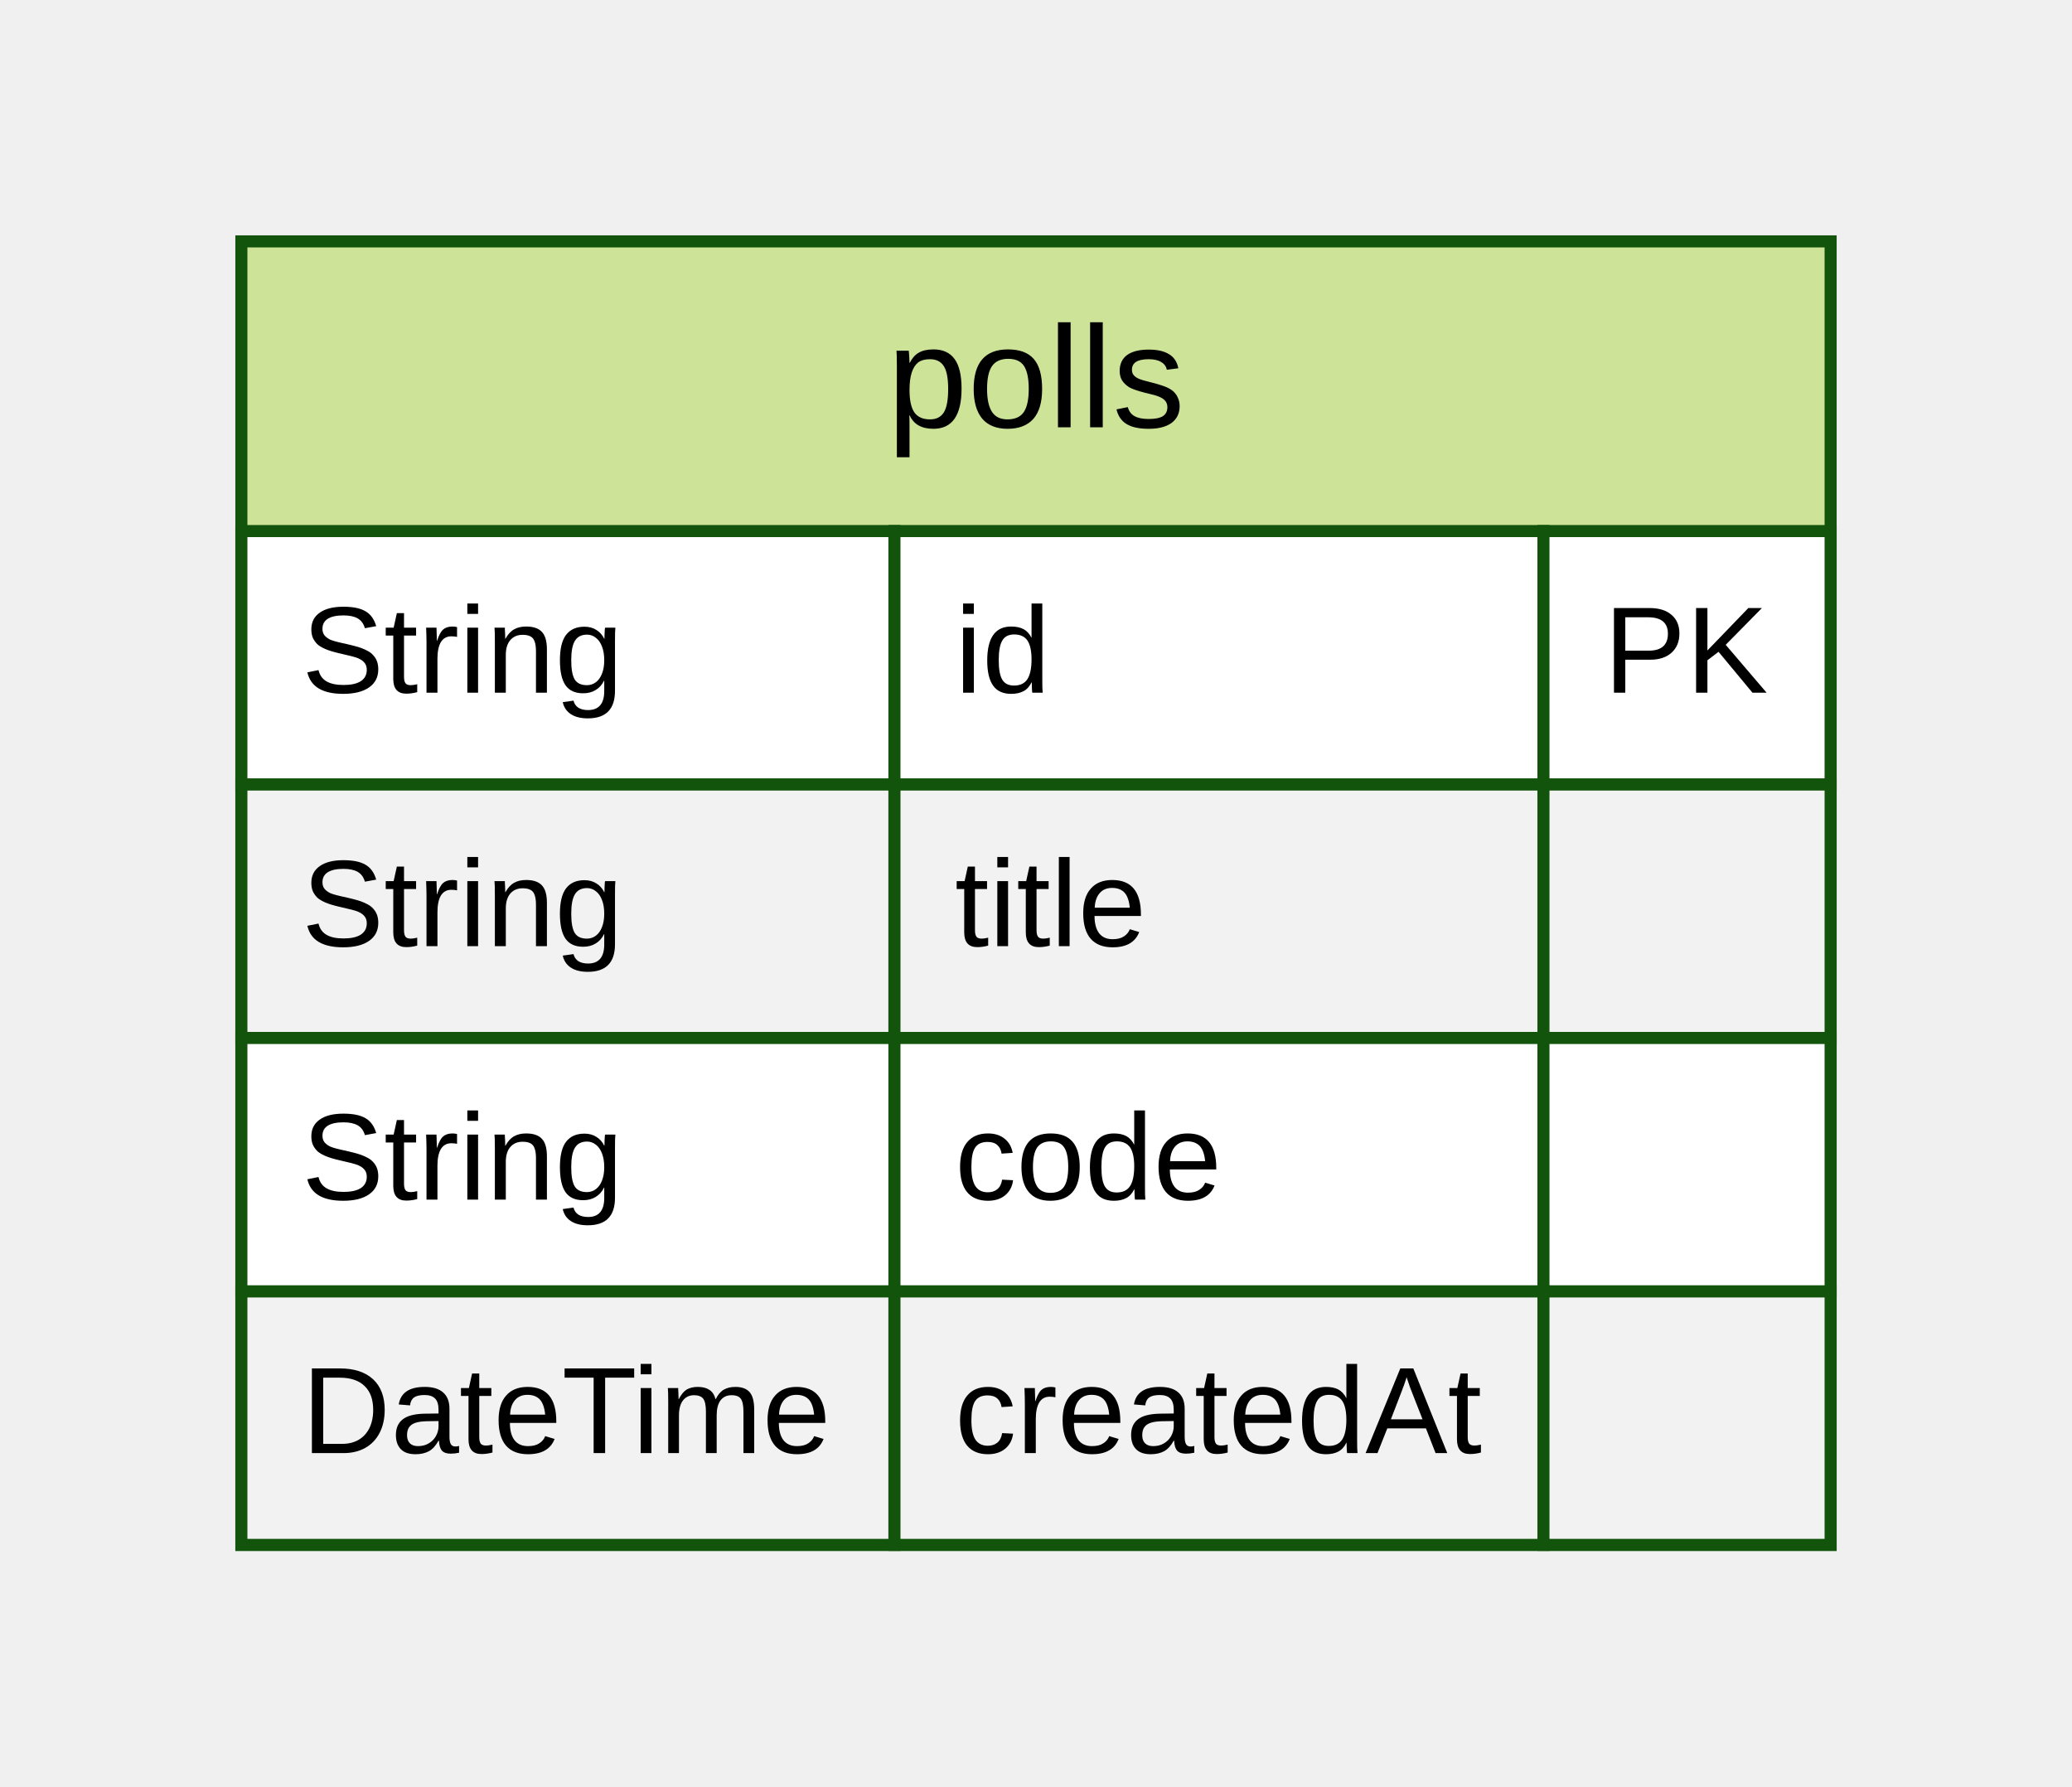
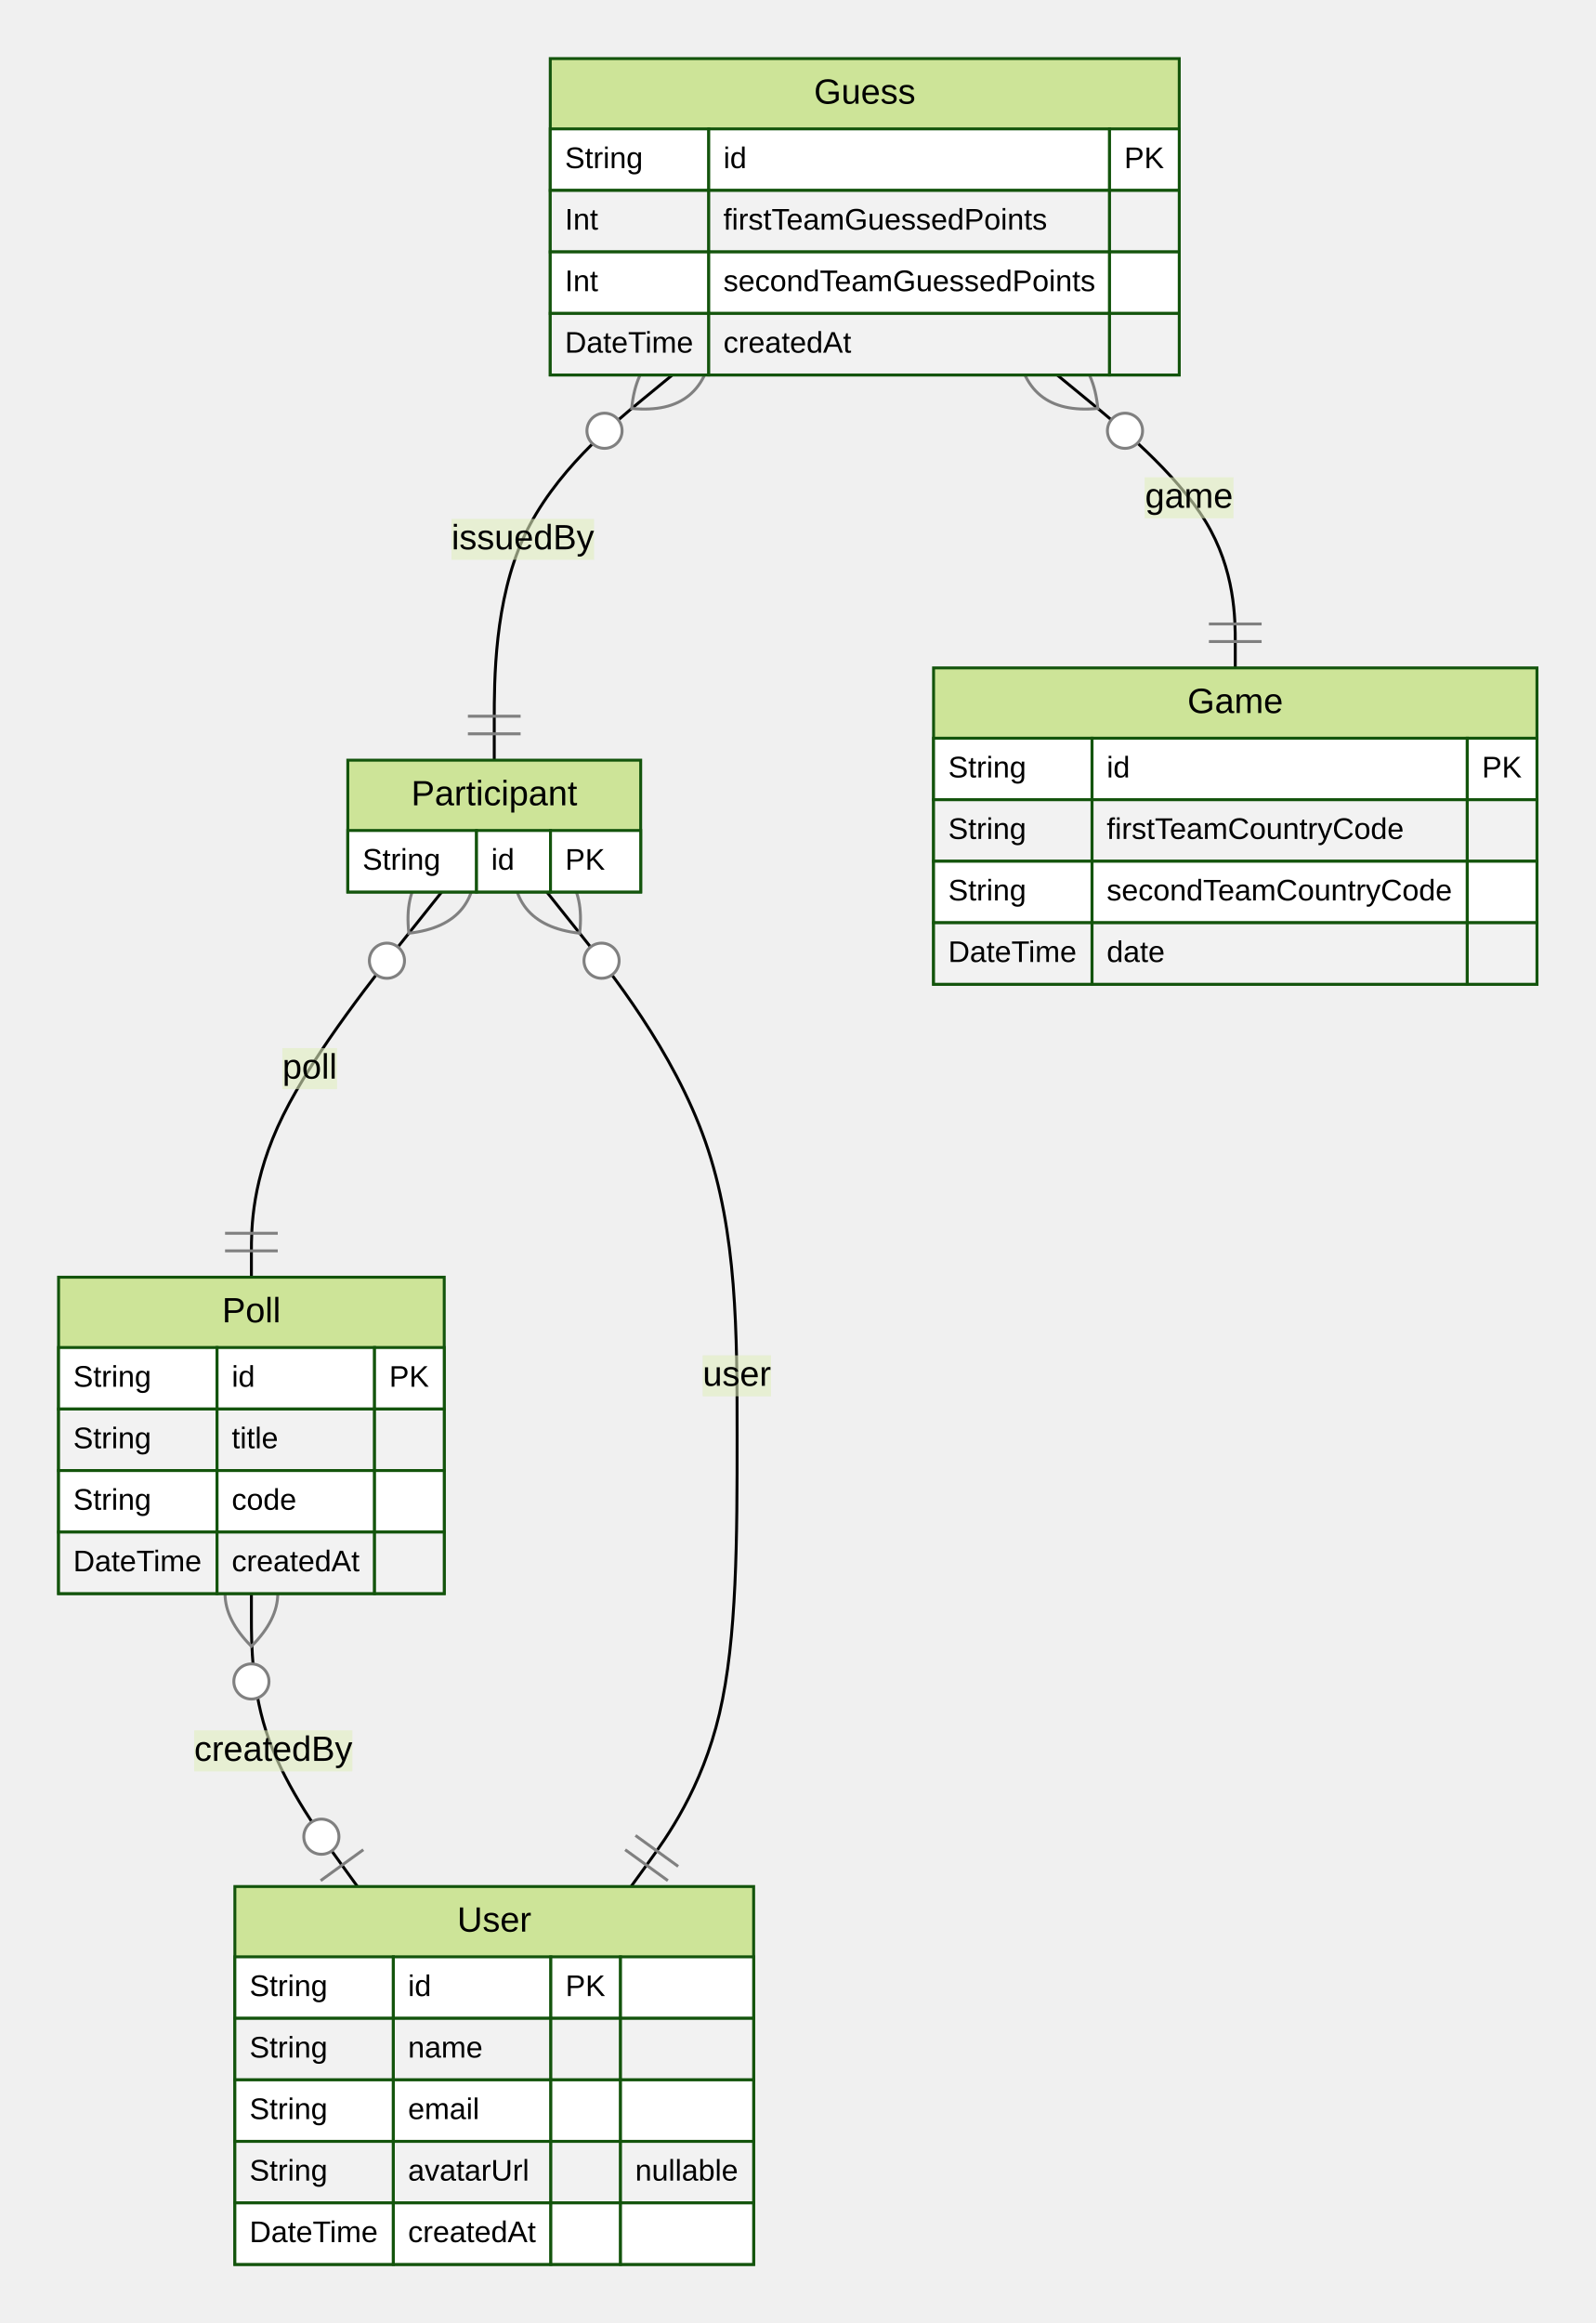
- <svg xmlns="http://www.w3.org/2000/svg" aria-labelledby="chart-title-mermaid-0 chart-desc-mermaid-0" role="img" viewBox="0 0 171.683 148" style="max-width: 171.683px; background-color: white;" width="100%" id="mermaid-0">
+ <svg xmlns="http://www.w3.org/2000/svg" aria-labelledby="chart-title-mermaid-0 chart-desc-mermaid-0" role="img" viewBox="0 0 544.791 793" style="max-width: 544.791px; background-color: white;" width="100%" id="mermaid-0">
  <style>#mermaid-0 {font-family:"trebuchet ms",verdana,arial,sans-serif;font-size:16px;fill:#000000;}#mermaid-0 .error-icon{fill:#552222;}#mermaid-0 .error-text{fill:#552222;stroke:#552222;}#mermaid-0 .edge-thickness-normal{stroke-width:2px;}#mermaid-0 .edge-thickness-thick{stroke-width:3.5px;}#mermaid-0 .edge-pattern-solid{stroke-dasharray:0;}#mermaid-0 .edge-pattern-dashed{stroke-dasharray:3;}#mermaid-0 .edge-pattern-dotted{stroke-dasharray:2;}#mermaid-0 .marker{fill:#000000;stroke:#000000;}#mermaid-0 .marker.cross{stroke:#000000;}#mermaid-0 svg{font-family:"trebuchet ms",verdana,arial,sans-serif;font-size:16px;}#mermaid-0 .entityBox{fill:#cde498;stroke:#13540c;}#mermaid-0 .attributeBoxOdd{fill:#ffffff;stroke:#13540c;}#mermaid-0 .attributeBoxEven{fill:#f2f2f2;stroke:#13540c;}#mermaid-0 .relationshipLabelBox{fill:hsl(78.158, 58.462%, 84.51%);opacity:0.7;background-color:hsl(78.158, 58.462%, 84.51%);}#mermaid-0 .relationshipLabelBox rect{opacity:0.5;}#mermaid-0 .relationshipLine{stroke:#000000;}#mermaid-0 :root{--mermaid-font-family:"trebuchet ms",verdana,arial,sans-serif;}</style>
  <g />
  <defs>
    <marker orient="auto" markerHeight="18" markerWidth="18" refY="9" refX="0" id="ONLY_ONE_START">
      <path d="M9,0 L9,18 M15,0 L15,18" fill="none" stroke="gray" />
    </marker>
  </defs>
  <defs>
    <marker orient="auto" markerHeight="18" markerWidth="18" refY="9" refX="18" id="ONLY_ONE_END">
      <path d="M3,0 L3,18 M9,0 L9,18" fill="none" stroke="gray" />
    </marker>
  </defs>
  <defs>
    <marker orient="auto" markerHeight="18" markerWidth="30" refY="9" refX="0" id="ZERO_OR_ONE_START">
      <circle r="6" cy="9" cx="21" fill="white" stroke="gray" />
      <path d="M9,0 L9,18" fill="none" stroke="gray" />
    </marker>
  </defs>
  <defs>
    <marker orient="auto" markerHeight="18" markerWidth="30" refY="9" refX="30" id="ZERO_OR_ONE_END">
      <circle r="6" cy="9" cx="9" fill="white" stroke="gray" />
      <path d="M21,0 L21,18" fill="none" stroke="gray" />
    </marker>
  </defs>
  <defs>
    <marker orient="auto" markerHeight="36" markerWidth="45" refY="18" refX="18" id="ONE_OR_MORE_START">
      <path d="M0,18 Q 18,0 36,18 Q 18,36 0,18 M42,9 L42,27" fill="none" stroke="gray" />
    </marker>
  </defs>
  <defs>
    <marker orient="auto" markerHeight="36" markerWidth="45" refY="18" refX="27" id="ONE_OR_MORE_END">
      <path d="M3,9 L3,27 M9,18 Q27,0 45,18 Q27,36 9,18" fill="none" stroke="gray" />
    </marker>
  </defs>
  <defs>
    <marker orient="auto" markerHeight="36" markerWidth="57" refY="18" refX="18" id="ZERO_OR_MORE_START">
      <circle r="6" cy="18" cx="48" fill="white" stroke="gray" />
      <path d="M0,18 Q18,0 36,18 Q18,36 0,18" fill="none" stroke="gray" />
    </marker>
  </defs>
  <defs>
    <marker orient="auto" markerHeight="36" markerWidth="57" refY="18" refX="39" id="ZERO_OR_MORE_END">
      <circle r="6" cy="18" cx="9" fill="white" stroke="gray" />
      <path d="M21,18 Q39,0 57,18 Q39,36 21,18" fill="none" stroke="gray" />
    </marker>
  </defs>
-   <g transform="translate(20,20 )" id="polls">
+   <path marker-start="url(#ZERO_OR_MORE_START)" marker-end="url(#ZERO_OR_ONE_END)" fill="none" stroke="gray" d="M85.841,544L85.841,552.333C85.841,560.667,85.841,577.333,91.876,594C97.911,610.667,109.981,627.333,116.016,635.667L122.051,644" class="er relationshipLine" />
+   <path marker-start="url(#ZERO_OR_MORE_START)" marker-end="url(#ONLY_ONE_END)" fill="none" stroke="gray" d="M186.702,304.5L197.532,318.083C208.362,331.667,230.023,358.833,240.853,389.75C251.683,420.667,251.683,455.333,251.683,490C251.683,524.667,251.683,559.333,245.648,585C239.613,610.667,227.543,627.333,221.508,635.667L215.473,644" class="er relationshipLine" />
+   <path marker-start="url(#ZERO_OR_MORE_START)" marker-end="url(#ONLY_ONE_END)" fill="none" stroke="gray" d="M150.823,304.5L139.992,318.083C129.162,331.667,107.502,358.833,96.672,380.75C85.841,402.667,85.841,419.333,85.841,427.667L85.841,436" class="er relationshipLine" />
+   <path marker-start="url(#ZERO_OR_MORE_START)" marker-end="url(#ONLY_ONE_END)" fill="none" stroke="gray" d="M229.583,128L219.446,136.333C209.309,144.667,189.036,161.333,178.899,183.25C168.762,205.167,168.762,232.333,168.762,245.917L168.762,259.5" class="er relationshipLine" />
+   <path marker-start="url(#ZERO_OR_MORE_START)" marker-end="url(#ONLY_ONE_END)" fill="none" stroke="gray" d="M360.956,128L371.093,136.333C381.23,144.667,401.503,161.333,411.64,178C421.777,194.667,421.777,211.333,421.777,219.667L421.777,228" class="er relationshipLine" />
+   <g transform="translate(20,436 )" id="Poll">
    <rect height="108" width="131.683" y="0" x="0" stroke="gray" fill-opacity="100%" fill="honeydew" class="er entityBox" />
-     <text transform="translate(65.84149,12)" style="font-family: &quot;trebuchet ms&quot;, verdana, arial, sans-serif;; font-size: 12px" text-anchor="middle" dominant-baseline="middle" y="0" x="0" id="entity-polls" class="er entityLabel">polls</text>
-     <rect height="21" width="54.113" y="24" x="0" stroke="gray" fill-opacity="100%" fill="honeydew" class="er attributeBoxOdd" />
-     <text transform="translate(5,34.5)" style="font-family: &quot;trebuchet ms&quot;, verdana, arial, sans-serif;; font-size: 10.2px" text-anchor="left" dominant-baseline="middle" y="0" x="0" id="entity-polls-attr-1-type" class="er entityLabel">String</text>
+     <text transform="translate(65.84149,12)" style="font-family: &quot;trebuchet ms&quot;, verdana, arial, sans-serif;; font-size: 12px" text-anchor="middle" dominant-baseline="middle" y="0" x="0" id="entity-Poll" class="er entityLabel">Poll</text>
+     <rect height="21" width="54.113" y="24" x="0" stroke="gray" fill-opacity="100%" fill="honeydew" class="er attributeBoxOdd" />
+     <text transform="translate(5,34.5)" style="font-family: &quot;trebuchet ms&quot;, verdana, arial, sans-serif;; font-size: 10.2px" text-anchor="left" dominant-baseline="middle" y="0" x="0" id="entity-Poll-attr-1-type" class="er entityLabel">String</text>
    <rect height="21" width="53.775" y="24" x="54.113" stroke="gray" fill-opacity="100%" fill="honeydew" class="er attributeBoxOdd" />
-     <text transform="translate(59.11313,34.5)" style="font-family: &quot;trebuchet ms&quot;, verdana, arial, sans-serif;; font-size: 10.2px" text-anchor="left" dominant-baseline="middle" y="0" x="0" id="entity-polls-attr-1-name" class="er entityLabel">id</text>
+     <text transform="translate(59.11313,34.5)" style="font-family: &quot;trebuchet ms&quot;, verdana, arial, sans-serif;; font-size: 10.2px" text-anchor="left" dominant-baseline="middle" y="0" x="0" id="entity-Poll-attr-1-name" class="er entityLabel">id</text>
    <rect height="21" width="23.795" y="24" x="107.888" stroke="gray" fill-opacity="100%" fill="honeydew" class="er attributeBoxOdd" />
-     <text transform="translate(112.888,34.5)" style="font-family: &quot;trebuchet ms&quot;, verdana, arial, sans-serif;; font-size: 10.2px" text-anchor="left" dominant-baseline="middle" y="0" x="0" id="entity-polls-attr-1-key" class="er entityLabel">PK</text>
-     <rect height="21" width="54.113" y="45" x="0" stroke="gray" fill-opacity="100%" fill="honeydew" class="er attributeBoxEven" />
-     <text transform="translate(5,55.5)" style="font-family: &quot;trebuchet ms&quot;, verdana, arial, sans-serif;; font-size: 10.2px" text-anchor="left" dominant-baseline="middle" y="0" x="0" id="entity-polls-attr-2-type" class="er entityLabel">String</text>
+     <text transform="translate(112.888,34.5)" style="font-family: &quot;trebuchet ms&quot;, verdana, arial, sans-serif;; font-size: 10.2px" text-anchor="left" dominant-baseline="middle" y="0" x="0" id="entity-Poll-attr-1-key" class="er entityLabel">PK</text>
+     <rect height="21" width="54.113" y="45" x="0" stroke="gray" fill-opacity="100%" fill="honeydew" class="er attributeBoxEven" />
+     <text transform="translate(5,55.5)" style="font-family: &quot;trebuchet ms&quot;, verdana, arial, sans-serif;; font-size: 10.2px" text-anchor="left" dominant-baseline="middle" y="0" x="0" id="entity-Poll-attr-2-type" class="er entityLabel">String</text>
    <rect height="21" width="53.775" y="45" x="54.113" stroke="gray" fill-opacity="100%" fill="honeydew" class="er attributeBoxEven" />
-     <text transform="translate(59.11313,55.5)" style="font-family: &quot;trebuchet ms&quot;, verdana, arial, sans-serif;; font-size: 10.2px" text-anchor="left" dominant-baseline="middle" y="0" x="0" id="entity-polls-attr-2-name" class="er entityLabel">title</text>
+     <text transform="translate(59.11313,55.5)" style="font-family: &quot;trebuchet ms&quot;, verdana, arial, sans-serif;; font-size: 10.2px" text-anchor="left" dominant-baseline="middle" y="0" x="0" id="entity-Poll-attr-2-name" class="er entityLabel">title</text>
    <rect height="21" width="23.795" y="45" x="107.888" stroke="gray" fill-opacity="100%" fill="honeydew" class="er attributeBoxEven" />
-     <text transform="translate(112.888,55.5)" style="font-family: &quot;trebuchet ms&quot;, verdana, arial, sans-serif;; font-size: 10.2px" text-anchor="left" dominant-baseline="middle" y="0" x="0" id="entity-polls-attr-2-key" class="er entityLabel" />
-     <rect height="21" width="54.113" y="66" x="0" stroke="gray" fill-opacity="100%" fill="honeydew" class="er attributeBoxOdd" />
-     <text transform="translate(5,76.5)" style="font-family: &quot;trebuchet ms&quot;, verdana, arial, sans-serif;; font-size: 10.2px" text-anchor="left" dominant-baseline="middle" y="0" x="0" id="entity-polls-attr-3-type" class="er entityLabel">String</text>
+     <text transform="translate(112.888,55.5)" style="font-family: &quot;trebuchet ms&quot;, verdana, arial, sans-serif;; font-size: 10.2px" text-anchor="left" dominant-baseline="middle" y="0" x="0" id="entity-Poll-attr-2-key" class="er entityLabel" />
+     <rect height="21" width="54.113" y="66" x="0" stroke="gray" fill-opacity="100%" fill="honeydew" class="er attributeBoxOdd" />
+     <text transform="translate(5,76.5)" style="font-family: &quot;trebuchet ms&quot;, verdana, arial, sans-serif;; font-size: 10.2px" text-anchor="left" dominant-baseline="middle" y="0" x="0" id="entity-Poll-attr-3-type" class="er entityLabel">String</text>
    <rect height="21" width="53.775" y="66" x="54.113" stroke="gray" fill-opacity="100%" fill="honeydew" class="er attributeBoxOdd" />
-     <text transform="translate(59.11313,76.5)" style="font-family: &quot;trebuchet ms&quot;, verdana, arial, sans-serif;; font-size: 10.2px" text-anchor="left" dominant-baseline="middle" y="0" x="0" id="entity-polls-attr-3-name" class="er entityLabel">code</text>
+     <text transform="translate(59.11313,76.5)" style="font-family: &quot;trebuchet ms&quot;, verdana, arial, sans-serif;; font-size: 10.2px" text-anchor="left" dominant-baseline="middle" y="0" x="0" id="entity-Poll-attr-3-name" class="er entityLabel">code</text>
    <rect height="21" width="23.795" y="66" x="107.888" stroke="gray" fill-opacity="100%" fill="honeydew" class="er attributeBoxOdd" />
-     <text transform="translate(112.888,76.5)" style="font-family: &quot;trebuchet ms&quot;, verdana, arial, sans-serif;; font-size: 10.2px" text-anchor="left" dominant-baseline="middle" y="0" x="0" id="entity-polls-attr-3-key" class="er entityLabel" />
-     <rect height="21" width="54.113" y="87" x="0" stroke="gray" fill-opacity="100%" fill="honeydew" class="er attributeBoxEven" />
-     <text transform="translate(5,97.5)" style="font-family: &quot;trebuchet ms&quot;, verdana, arial, sans-serif;; font-size: 10.2px" text-anchor="left" dominant-baseline="middle" y="0" x="0" id="entity-polls-attr-4-type" class="er entityLabel">DateTime</text>
+     <text transform="translate(112.888,76.5)" style="font-family: &quot;trebuchet ms&quot;, verdana, arial, sans-serif;; font-size: 10.2px" text-anchor="left" dominant-baseline="middle" y="0" x="0" id="entity-Poll-attr-3-key" class="er entityLabel" />
+     <rect height="21" width="54.113" y="87" x="0" stroke="gray" fill-opacity="100%" fill="honeydew" class="er attributeBoxEven" />
+     <text transform="translate(5,97.5)" style="font-family: &quot;trebuchet ms&quot;, verdana, arial, sans-serif;; font-size: 10.2px" text-anchor="left" dominant-baseline="middle" y="0" x="0" id="entity-Poll-attr-4-type" class="er entityLabel">DateTime</text>
    <rect height="21" width="53.775" y="87" x="54.113" stroke="gray" fill-opacity="100%" fill="honeydew" class="er attributeBoxEven" />
-     <text transform="translate(59.11313,97.5)" style="font-family: &quot;trebuchet ms&quot;, verdana, arial, sans-serif;; font-size: 10.2px" text-anchor="left" dominant-baseline="middle" y="0" x="0" id="entity-polls-attr-4-name" class="er entityLabel">createdAt</text>
+     <text transform="translate(59.11313,97.5)" style="font-family: &quot;trebuchet ms&quot;, verdana, arial, sans-serif;; font-size: 10.2px" text-anchor="left" dominant-baseline="middle" y="0" x="0" id="entity-Poll-attr-4-name" class="er entityLabel">createdAt</text>
    <rect height="21" width="23.795" y="87" x="107.888" stroke="gray" fill-opacity="100%" fill="honeydew" class="er attributeBoxEven" />
-     <text transform="translate(112.888,97.5)" style="font-family: &quot;trebuchet ms&quot;, verdana, arial, sans-serif;; font-size: 10.2px" text-anchor="left" dominant-baseline="middle" y="0" x="0" id="entity-polls-attr-4-key" class="er entityLabel" />
-   </g>
+     <text transform="translate(112.888,97.5)" style="font-family: &quot;trebuchet ms&quot;, verdana, arial, sans-serif;; font-size: 10.2px" text-anchor="left" dominant-baseline="middle" y="0" x="0" id="entity-Poll-attr-4-key" class="er entityLabel" />
+   </g>
+   <g transform="translate(118.7622,259.5 )" id="Participant">
+     <rect height="45" width="100" y="0" x="0" stroke="gray" fill-opacity="100%" fill="honeydew" class="er entityBox" />
+     <text transform="translate(50,12)" style="font-family: &quot;trebuchet ms&quot;, verdana, arial, sans-serif;; font-size: 12px" text-anchor="middle" dominant-baseline="middle" y="0" x="0" id="entity-Participant" class="er entityLabel">Participant</text>
+     <rect height="21" width="43.945" y="24" x="0" stroke="gray" fill-opacity="100%" fill="honeydew" class="er attributeBoxOdd" />
+     <text transform="translate(5,34.5)" style="font-family: &quot;trebuchet ms&quot;, verdana, arial, sans-serif;; font-size: 10.2px" text-anchor="left" dominant-baseline="middle" y="0" x="0" id="entity-Participant-attr-1-type" class="er entityLabel">String</text>
+     <rect height="21" width="25.262" y="24" x="43.945" stroke="gray" fill-opacity="100%" fill="honeydew" class="er attributeBoxOdd" />
+     <text transform="translate(48.94526,34.5)" style="font-family: &quot;trebuchet ms&quot;, verdana, arial, sans-serif;; font-size: 10.2px" text-anchor="left" dominant-baseline="middle" y="0" x="0" id="entity-Participant-attr-1-name" class="er entityLabel">id</text>
+     <rect height="21" width="30.793" y="24" x="69.207" stroke="gray" fill-opacity="100%" fill="honeydew" class="er attributeBoxOdd" />
+     <text transform="translate(74.20681,34.5)" style="font-family: &quot;trebuchet ms&quot;, verdana, arial, sans-serif;; font-size: 10.2px" text-anchor="left" dominant-baseline="middle" y="0" x="0" id="entity-Participant-attr-1-key" class="er entityLabel">PK</text>
+   </g>
+   <g transform="translate(80.19414,644 )" id="User">
+     <rect height="129" width="177.136" y="0" x="0" stroke="gray" fill-opacity="100%" fill="honeydew" class="er entityBox" />
+     <text transform="translate(88.5681,12)" style="font-family: &quot;trebuchet ms&quot;, verdana, arial, sans-serif;; font-size: 12px" text-anchor="middle" dominant-baseline="middle" y="0" x="0" id="entity-User" class="er entityLabel">User</text>
+     <rect height="21" width="54.113" y="24" x="0" stroke="gray" fill-opacity="100%" fill="honeydew" class="er attributeBoxOdd" />
+     <text transform="translate(5,34.5)" style="font-family: &quot;trebuchet ms&quot;, verdana, arial, sans-serif;; font-size: 10.2px" text-anchor="left" dominant-baseline="middle" y="0" x="0" id="entity-User-attr-1-type" class="er entityLabel">String</text>
+     <rect height="21" width="53.775" y="24" x="54.113" stroke="gray" fill-opacity="100%" fill="honeydew" class="er attributeBoxOdd" />
+     <text transform="translate(59.11313,34.5)" style="font-family: &quot;trebuchet ms&quot;, verdana, arial, sans-serif;; font-size: 10.2px" text-anchor="left" dominant-baseline="middle" y="0" x="0" id="entity-User-attr-1-name" class="er entityLabel">id</text>
+     <rect height="21" width="23.795" y="24" x="107.888" stroke="gray" fill-opacity="100%" fill="honeydew" class="er attributeBoxOdd" />
+     <text transform="translate(112.888,34.5)" style="font-family: &quot;trebuchet ms&quot;, verdana, arial, sans-serif;; font-size: 10.2px" text-anchor="left" dominant-baseline="middle" y="0" x="0" id="entity-User-attr-1-key" class="er entityLabel">PK</text>
+     <rect height="21" width="45.453" y="24" x="131.683" stroke="gray" fill-opacity="100%" fill="honeydew" class="er attributeBoxOdd" />
+     <text transform="translate(136.683,34.5)" style="font-family: &quot;trebuchet ms&quot;, verdana, arial, sans-serif;; font-size: 10.2px" text-anchor="left" dominant-baseline="middle" y="0" x="0" id="entity-User-attr-1-comment" class="er entityLabel" />
+     <rect height="21" width="54.113" y="45" x="0" stroke="gray" fill-opacity="100%" fill="honeydew" class="er attributeBoxEven" />
+     <text transform="translate(5,55.5)" style="font-family: &quot;trebuchet ms&quot;, verdana, arial, sans-serif;; font-size: 10.2px" text-anchor="left" dominant-baseline="middle" y="0" x="0" id="entity-User-attr-2-type" class="er entityLabel">String</text>
+     <rect height="21" width="53.775" y="45" x="54.113" stroke="gray" fill-opacity="100%" fill="honeydew" class="er attributeBoxEven" />
+     <text transform="translate(59.11313,55.5)" style="font-family: &quot;trebuchet ms&quot;, verdana, arial, sans-serif;; font-size: 10.2px" text-anchor="left" dominant-baseline="middle" y="0" x="0" id="entity-User-attr-2-name" class="er entityLabel">name</text>
+     <rect height="21" width="23.795" y="45" x="107.888" stroke="gray" fill-opacity="100%" fill="honeydew" class="er attributeBoxEven" />
+     <text transform="translate(112.888,55.5)" style="font-family: &quot;trebuchet ms&quot;, verdana, arial, sans-serif;; font-size: 10.2px" text-anchor="left" dominant-baseline="middle" y="0" x="0" id="entity-User-attr-2-key" class="er entityLabel" />
+     <rect height="21" width="45.453" y="45" x="131.683" stroke="gray" fill-opacity="100%" fill="honeydew" class="er attributeBoxEven" />
+     <text transform="translate(136.683,55.5)" style="font-family: &quot;trebuchet ms&quot;, verdana, arial, sans-serif;; font-size: 10.2px" text-anchor="left" dominant-baseline="middle" y="0" x="0" id="entity-User-attr-2-comment" class="er entityLabel" />
+     <rect height="21" width="54.113" y="66" x="0" stroke="gray" fill-opacity="100%" fill="honeydew" class="er attributeBoxOdd" />
+     <text transform="translate(5,76.5)" style="font-family: &quot;trebuchet ms&quot;, verdana, arial, sans-serif;; font-size: 10.2px" text-anchor="left" dominant-baseline="middle" y="0" x="0" id="entity-User-attr-3-type" class="er entityLabel">String</text>
+     <rect height="21" width="53.775" y="66" x="54.113" stroke="gray" fill-opacity="100%" fill="honeydew" class="er attributeBoxOdd" />
+     <text transform="translate(59.11313,76.5)" style="font-family: &quot;trebuchet ms&quot;, verdana, arial, sans-serif;; font-size: 10.2px" text-anchor="left" dominant-baseline="middle" y="0" x="0" id="entity-User-attr-3-name" class="er entityLabel">email</text>
+     <rect height="21" width="23.795" y="66" x="107.888" stroke="gray" fill-opacity="100%" fill="honeydew" class="er attributeBoxOdd" />
+     <text transform="translate(112.888,76.5)" style="font-family: &quot;trebuchet ms&quot;, verdana, arial, sans-serif;; font-size: 10.2px" text-anchor="left" dominant-baseline="middle" y="0" x="0" id="entity-User-attr-3-key" class="er entityLabel" />
+     <rect height="21" width="45.453" y="66" x="131.683" stroke="gray" fill-opacity="100%" fill="honeydew" class="er attributeBoxOdd" />
+     <text transform="translate(136.683,76.5)" style="font-family: &quot;trebuchet ms&quot;, verdana, arial, sans-serif;; font-size: 10.2px" text-anchor="left" dominant-baseline="middle" y="0" x="0" id="entity-User-attr-3-comment" class="er entityLabel" />
+     <rect height="21" width="54.113" y="87" x="0" stroke="gray" fill-opacity="100%" fill="honeydew" class="er attributeBoxEven" />
+     <text transform="translate(5,97.5)" style="font-family: &quot;trebuchet ms&quot;, verdana, arial, sans-serif;; font-size: 10.2px" text-anchor="left" dominant-baseline="middle" y="0" x="0" id="entity-User-attr-4-type" class="er entityLabel">String</text>
+     <rect height="21" width="53.775" y="87" x="54.113" stroke="gray" fill-opacity="100%" fill="honeydew" class="er attributeBoxEven" />
+     <text transform="translate(59.11313,97.5)" style="font-family: &quot;trebuchet ms&quot;, verdana, arial, sans-serif;; font-size: 10.2px" text-anchor="left" dominant-baseline="middle" y="0" x="0" id="entity-User-attr-4-name" class="er entityLabel">avatarUrl</text>
+     <rect height="21" width="23.795" y="87" x="107.888" stroke="gray" fill-opacity="100%" fill="honeydew" class="er attributeBoxEven" />
+     <text transform="translate(112.888,97.5)" style="font-family: &quot;trebuchet ms&quot;, verdana, arial, sans-serif;; font-size: 10.2px" text-anchor="left" dominant-baseline="middle" y="0" x="0" id="entity-User-attr-4-key" class="er entityLabel" />
+     <rect height="21" width="45.453" y="87" x="131.683" stroke="gray" fill-opacity="100%" fill="honeydew" class="er attributeBoxEven" />
+     <text transform="translate(136.683,97.5)" style="font-family: &quot;trebuchet ms&quot;, verdana, arial, sans-serif;; font-size: 10.2px" text-anchor="left" dominant-baseline="middle" y="0" x="0" id="entity-User-attr-4-comment" class="er entityLabel">nullable</text>
+     <rect height="21" width="54.113" y="108" x="0" stroke="gray" fill-opacity="100%" fill="honeydew" class="er attributeBoxOdd" />
+     <text transform="translate(5,118.5)" style="font-family: &quot;trebuchet ms&quot;, verdana, arial, sans-serif;; font-size: 10.2px" text-anchor="left" dominant-baseline="middle" y="0" x="0" id="entity-User-attr-5-type" class="er entityLabel">DateTime</text>
+     <rect height="21" width="53.775" y="108" x="54.113" stroke="gray" fill-opacity="100%" fill="honeydew" class="er attributeBoxOdd" />
+     <text transform="translate(59.11313,118.5)" style="font-family: &quot;trebuchet ms&quot;, verdana, arial, sans-serif;; font-size: 10.2px" text-anchor="left" dominant-baseline="middle" y="0" x="0" id="entity-User-attr-5-name" class="er entityLabel">createdAt</text>
+     <rect height="21" width="23.795" y="108" x="107.888" stroke="gray" fill-opacity="100%" fill="honeydew" class="er attributeBoxOdd" />
+     <text transform="translate(112.888,118.5)" style="font-family: &quot;trebuchet ms&quot;, verdana, arial, sans-serif;; font-size: 10.2px" text-anchor="left" dominant-baseline="middle" y="0" x="0" id="entity-User-attr-5-key" class="er entityLabel" />
+     <rect height="21" width="45.453" y="108" x="131.683" stroke="gray" fill-opacity="100%" fill="honeydew" class="er attributeBoxOdd" />
+     <text transform="translate(136.683,118.5)" style="font-family: &quot;trebuchet ms&quot;, verdana, arial, sans-serif;; font-size: 10.2px" text-anchor="left" dominant-baseline="middle" y="0" x="0" id="entity-User-attr-5-comment" class="er entityLabel" />
+   </g>
+   <g transform="translate(318.7622,228 )" id="Game">
+     <rect height="108" width="206.029" y="0" x="0" stroke="gray" fill-opacity="100%" fill="honeydew" class="er entityBox" />
+     <text transform="translate(103.0145,12)" style="font-family: &quot;trebuchet ms&quot;, verdana, arial, sans-serif;; font-size: 12px" text-anchor="middle" dominant-baseline="middle" y="0" x="0" id="entity-Game" class="er entityLabel">Game</text>
+     <rect height="21" width="54.113" y="24" x="0" stroke="gray" fill-opacity="100%" fill="honeydew" class="er attributeBoxOdd" />
+     <text transform="translate(5,34.5)" style="font-family: &quot;trebuchet ms&quot;, verdana, arial, sans-serif;; font-size: 10.2px" text-anchor="left" dominant-baseline="middle" y="0" x="0" id="entity-Game-attr-1-type" class="er entityLabel">String</text>
+     <rect height="21" width="128.121" y="24" x="54.113" stroke="gray" fill-opacity="100%" fill="honeydew" class="er attributeBoxOdd" />
+     <text transform="translate(59.11313,34.5)" style="font-family: &quot;trebuchet ms&quot;, verdana, arial, sans-serif;; font-size: 10.2px" text-anchor="left" dominant-baseline="middle" y="0" x="0" id="entity-Game-attr-1-name" class="er entityLabel">id</text>
+     <rect height="21" width="23.795" y="24" x="182.234" stroke="gray" fill-opacity="100%" fill="honeydew" class="er attributeBoxOdd" />
+     <text transform="translate(187.2339,34.5)" style="font-family: &quot;trebuchet ms&quot;, verdana, arial, sans-serif;; font-size: 10.2px" text-anchor="left" dominant-baseline="middle" y="0" x="0" id="entity-Game-attr-1-key" class="er entityLabel">PK</text>
+     <rect height="21" width="54.113" y="45" x="0" stroke="gray" fill-opacity="100%" fill="honeydew" class="er attributeBoxEven" />
+     <text transform="translate(5,55.5)" style="font-family: &quot;trebuchet ms&quot;, verdana, arial, sans-serif;; font-size: 10.2px" text-anchor="left" dominant-baseline="middle" y="0" x="0" id="entity-Game-attr-2-type" class="er entityLabel">String</text>
+     <rect height="21" width="128.121" y="45" x="54.113" stroke="gray" fill-opacity="100%" fill="honeydew" class="er attributeBoxEven" />
+     <text transform="translate(59.11313,55.5)" style="font-family: &quot;trebuchet ms&quot;, verdana, arial, sans-serif;; font-size: 10.2px" text-anchor="left" dominant-baseline="middle" y="0" x="0" id="entity-Game-attr-2-name" class="er entityLabel">firstTeamCountryCode</text>
+     <rect height="21" width="23.795" y="45" x="182.234" stroke="gray" fill-opacity="100%" fill="honeydew" class="er attributeBoxEven" />
+     <text transform="translate(187.2339,55.5)" style="font-family: &quot;trebuchet ms&quot;, verdana, arial, sans-serif;; font-size: 10.2px" text-anchor="left" dominant-baseline="middle" y="0" x="0" id="entity-Game-attr-2-key" class="er entityLabel" />
+     <rect height="21" width="54.113" y="66" x="0" stroke="gray" fill-opacity="100%" fill="honeydew" class="er attributeBoxOdd" />
+     <text transform="translate(5,76.5)" style="font-family: &quot;trebuchet ms&quot;, verdana, arial, sans-serif;; font-size: 10.2px" text-anchor="left" dominant-baseline="middle" y="0" x="0" id="entity-Game-attr-3-type" class="er entityLabel">String</text>
+     <rect height="21" width="128.121" y="66" x="54.113" stroke="gray" fill-opacity="100%" fill="honeydew" class="er attributeBoxOdd" />
+     <text transform="translate(59.11313,76.5)" style="font-family: &quot;trebuchet ms&quot;, verdana, arial, sans-serif;; font-size: 10.2px" text-anchor="left" dominant-baseline="middle" y="0" x="0" id="entity-Game-attr-3-name" class="er entityLabel">secondTeamCountryCode</text>
+     <rect height="21" width="23.795" y="66" x="182.234" stroke="gray" fill-opacity="100%" fill="honeydew" class="er attributeBoxOdd" />
+     <text transform="translate(187.2339,76.5)" style="font-family: &quot;trebuchet ms&quot;, verdana, arial, sans-serif;; font-size: 10.2px" text-anchor="left" dominant-baseline="middle" y="0" x="0" id="entity-Game-attr-3-key" class="er entityLabel" />
+     <rect height="21" width="54.113" y="87" x="0" stroke="gray" fill-opacity="100%" fill="honeydew" class="er attributeBoxEven" />
+     <text transform="translate(5,97.5)" style="font-family: &quot;trebuchet ms&quot;, verdana, arial, sans-serif;; font-size: 10.2px" text-anchor="left" dominant-baseline="middle" y="0" x="0" id="entity-Game-attr-4-type" class="er entityLabel">DateTime</text>
+     <rect height="21" width="128.121" y="87" x="54.113" stroke="gray" fill-opacity="100%" fill="honeydew" class="er attributeBoxEven" />
+     <text transform="translate(59.11313,97.5)" style="font-family: &quot;trebuchet ms&quot;, verdana, arial, sans-serif;; font-size: 10.2px" text-anchor="left" dominant-baseline="middle" y="0" x="0" id="entity-Game-attr-4-name" class="er entityLabel">date</text>
+     <rect height="21" width="23.795" y="87" x="182.234" stroke="gray" fill-opacity="100%" fill="honeydew" class="er attributeBoxEven" />
+     <text transform="translate(187.2339,97.5)" style="font-family: &quot;trebuchet ms&quot;, verdana, arial, sans-serif;; font-size: 10.2px" text-anchor="left" dominant-baseline="middle" y="0" x="0" id="entity-Game-attr-4-key" class="er entityLabel" />
+   </g>
+   <g transform="translate(187.8857,20 )" id="Guess">
+     <rect height="108" width="214.767" y="0" x="0" stroke="gray" fill-opacity="100%" fill="honeydew" class="er entityBox" />
+     <text transform="translate(107.3837,12)" style="font-family: &quot;trebuchet ms&quot;, verdana, arial, sans-serif;; font-size: 12px" text-anchor="middle" dominant-baseline="middle" y="0" x="0" id="entity-Guess" class="er entityLabel">Guess</text>
+     <rect height="21" width="54.113" y="24" x="0" stroke="gray" fill-opacity="100%" fill="honeydew" class="er attributeBoxOdd" />
+     <text transform="translate(5,34.5)" style="font-family: &quot;trebuchet ms&quot;, verdana, arial, sans-serif;; font-size: 10.2px" text-anchor="left" dominant-baseline="middle" y="0" x="0" id="entity-Guess-attr-1-type" class="er entityLabel">String</text>
+     <rect height="21" width="136.859" y="24" x="54.113" stroke="gray" fill-opacity="100%" fill="honeydew" class="er attributeBoxOdd" />
+     <text transform="translate(59.11313,34.5)" style="font-family: &quot;trebuchet ms&quot;, verdana, arial, sans-serif;; font-size: 10.2px" text-anchor="left" dominant-baseline="middle" y="0" x="0" id="entity-Guess-attr-1-name" class="er entityLabel">id</text>
+     <rect height="21" width="23.795" y="24" x="190.973" stroke="gray" fill-opacity="100%" fill="honeydew" class="er attributeBoxOdd" />
+     <text transform="translate(195.9725,34.5)" style="font-family: &quot;trebuchet ms&quot;, verdana, arial, sans-serif;; font-size: 10.2px" text-anchor="left" dominant-baseline="middle" y="0" x="0" id="entity-Guess-attr-1-key" class="er entityLabel">PK</text>
+     <rect height="21" width="54.113" y="45" x="0" stroke="gray" fill-opacity="100%" fill="honeydew" class="er attributeBoxEven" />
+     <text transform="translate(5,55.5)" style="font-family: &quot;trebuchet ms&quot;, verdana, arial, sans-serif;; font-size: 10.2px" text-anchor="left" dominant-baseline="middle" y="0" x="0" id="entity-Guess-attr-2-type" class="er entityLabel">Int</text>
+     <rect height="21" width="136.859" y="45" x="54.113" stroke="gray" fill-opacity="100%" fill="honeydew" class="er attributeBoxEven" />
+     <text transform="translate(59.11313,55.5)" style="font-family: &quot;trebuchet ms&quot;, verdana, arial, sans-serif;; font-size: 10.2px" text-anchor="left" dominant-baseline="middle" y="0" x="0" id="entity-Guess-attr-2-name" class="er entityLabel">firstTeamGuessedPoints</text>
+     <rect height="21" width="23.795" y="45" x="190.973" stroke="gray" fill-opacity="100%" fill="honeydew" class="er attributeBoxEven" />
+     <text transform="translate(195.9725,55.5)" style="font-family: &quot;trebuchet ms&quot;, verdana, arial, sans-serif;; font-size: 10.2px" text-anchor="left" dominant-baseline="middle" y="0" x="0" id="entity-Guess-attr-2-key" class="er entityLabel" />
+     <rect height="21" width="54.113" y="66" x="0" stroke="gray" fill-opacity="100%" fill="honeydew" class="er attributeBoxOdd" />
+     <text transform="translate(5,76.5)" style="font-family: &quot;trebuchet ms&quot;, verdana, arial, sans-serif;; font-size: 10.2px" text-anchor="left" dominant-baseline="middle" y="0" x="0" id="entity-Guess-attr-3-type" class="er entityLabel">Int</text>
+     <rect height="21" width="136.859" y="66" x="54.113" stroke="gray" fill-opacity="100%" fill="honeydew" class="er attributeBoxOdd" />
+     <text transform="translate(59.11313,76.5)" style="font-family: &quot;trebuchet ms&quot;, verdana, arial, sans-serif;; font-size: 10.2px" text-anchor="left" dominant-baseline="middle" y="0" x="0" id="entity-Guess-attr-3-name" class="er entityLabel">secondTeamGuessedPoints</text>
+     <rect height="21" width="23.795" y="66" x="190.973" stroke="gray" fill-opacity="100%" fill="honeydew" class="er attributeBoxOdd" />
+     <text transform="translate(195.9725,76.5)" style="font-family: &quot;trebuchet ms&quot;, verdana, arial, sans-serif;; font-size: 10.2px" text-anchor="left" dominant-baseline="middle" y="0" x="0" id="entity-Guess-attr-3-key" class="er entityLabel" />
+     <rect height="21" width="54.113" y="87" x="0" stroke="gray" fill-opacity="100%" fill="honeydew" class="er attributeBoxEven" />
+     <text transform="translate(5,97.5)" style="font-family: &quot;trebuchet ms&quot;, verdana, arial, sans-serif;; font-size: 10.2px" text-anchor="left" dominant-baseline="middle" y="0" x="0" id="entity-Guess-attr-4-type" class="er entityLabel">DateTime</text>
+     <rect height="21" width="136.859" y="87" x="54.113" stroke="gray" fill-opacity="100%" fill="honeydew" class="er attributeBoxEven" />
+     <text transform="translate(59.11313,97.5)" style="font-family: &quot;trebuchet ms&quot;, verdana, arial, sans-serif;; font-size: 10.2px" text-anchor="left" dominant-baseline="middle" y="0" x="0" id="entity-Guess-attr-4-name" class="er entityLabel">createdAt</text>
+     <rect height="21" width="23.795" y="87" x="190.973" stroke="gray" fill-opacity="100%" fill="honeydew" class="er attributeBoxEven" />
+     <text transform="translate(195.9725,97.5)" style="font-family: &quot;trebuchet ms&quot;, verdana, arial, sans-serif;; font-size: 10.2px" text-anchor="left" dominant-baseline="middle" y="0" x="0" id="entity-Guess-attr-4-key" class="er entityLabel" />
+   </g>
+   <rect fill-opacity="85%" fill="white" height="14" width="54.031" y="590.7" x="66.296" class="er relationshipLabelBox" />
+   <text style="font-family: &quot;trebuchet ms&quot;, verdana, arial, sans-serif;; font-size: 12px" dominant-baseline="middle" text-anchor="middle" y="597.7" x="93.312" id="rel1" class="er relationshipLabel">createdBy</text>
+   <rect fill-opacity="85%" fill="white" height="14" width="23.348" y="462.676" x="239.928" class="er relationshipLabelBox" />
+   <text style="font-family: &quot;trebuchet ms&quot;, verdana, arial, sans-serif;; font-size: 12px" dominant-baseline="middle" text-anchor="middle" y="469.676" x="251.601" id="rel2" class="er relationshipLabel">user</text>
+   <rect fill-opacity="85%" fill="white" height="14" width="18.688" y="357.795" x="96.4" class="er relationshipLabelBox" />
+   <text style="font-family: &quot;trebuchet ms&quot;, verdana, arial, sans-serif;; font-size: 12px" dominant-baseline="middle" text-anchor="middle" y="364.795" x="105.744" id="rel3" class="er relationshipLabel">poll</text>
+   <rect fill-opacity="85%" fill="white" height="14" width="48.703" y="177.114" x="154.154" class="er relationshipLabelBox" />
+   <text style="font-family: &quot;trebuchet ms&quot;, verdana, arial, sans-serif;; font-size: 12px" dominant-baseline="middle" text-anchor="middle" y="184.114" x="178.506" id="rel4" class="er relationshipLabel">issuedBy</text>
+   <rect fill-opacity="85%" fill="white" height="14" width="30.344" y="162.93" x="390.825" class="er relationshipLabelBox" />
+   <text style="font-family: &quot;trebuchet ms&quot;, verdana, arial, sans-serif;; font-size: 12px" dominant-baseline="middle" text-anchor="middle" y="169.93" x="405.997" id="rel5" class="er relationshipLabel">game</text>
</svg>
